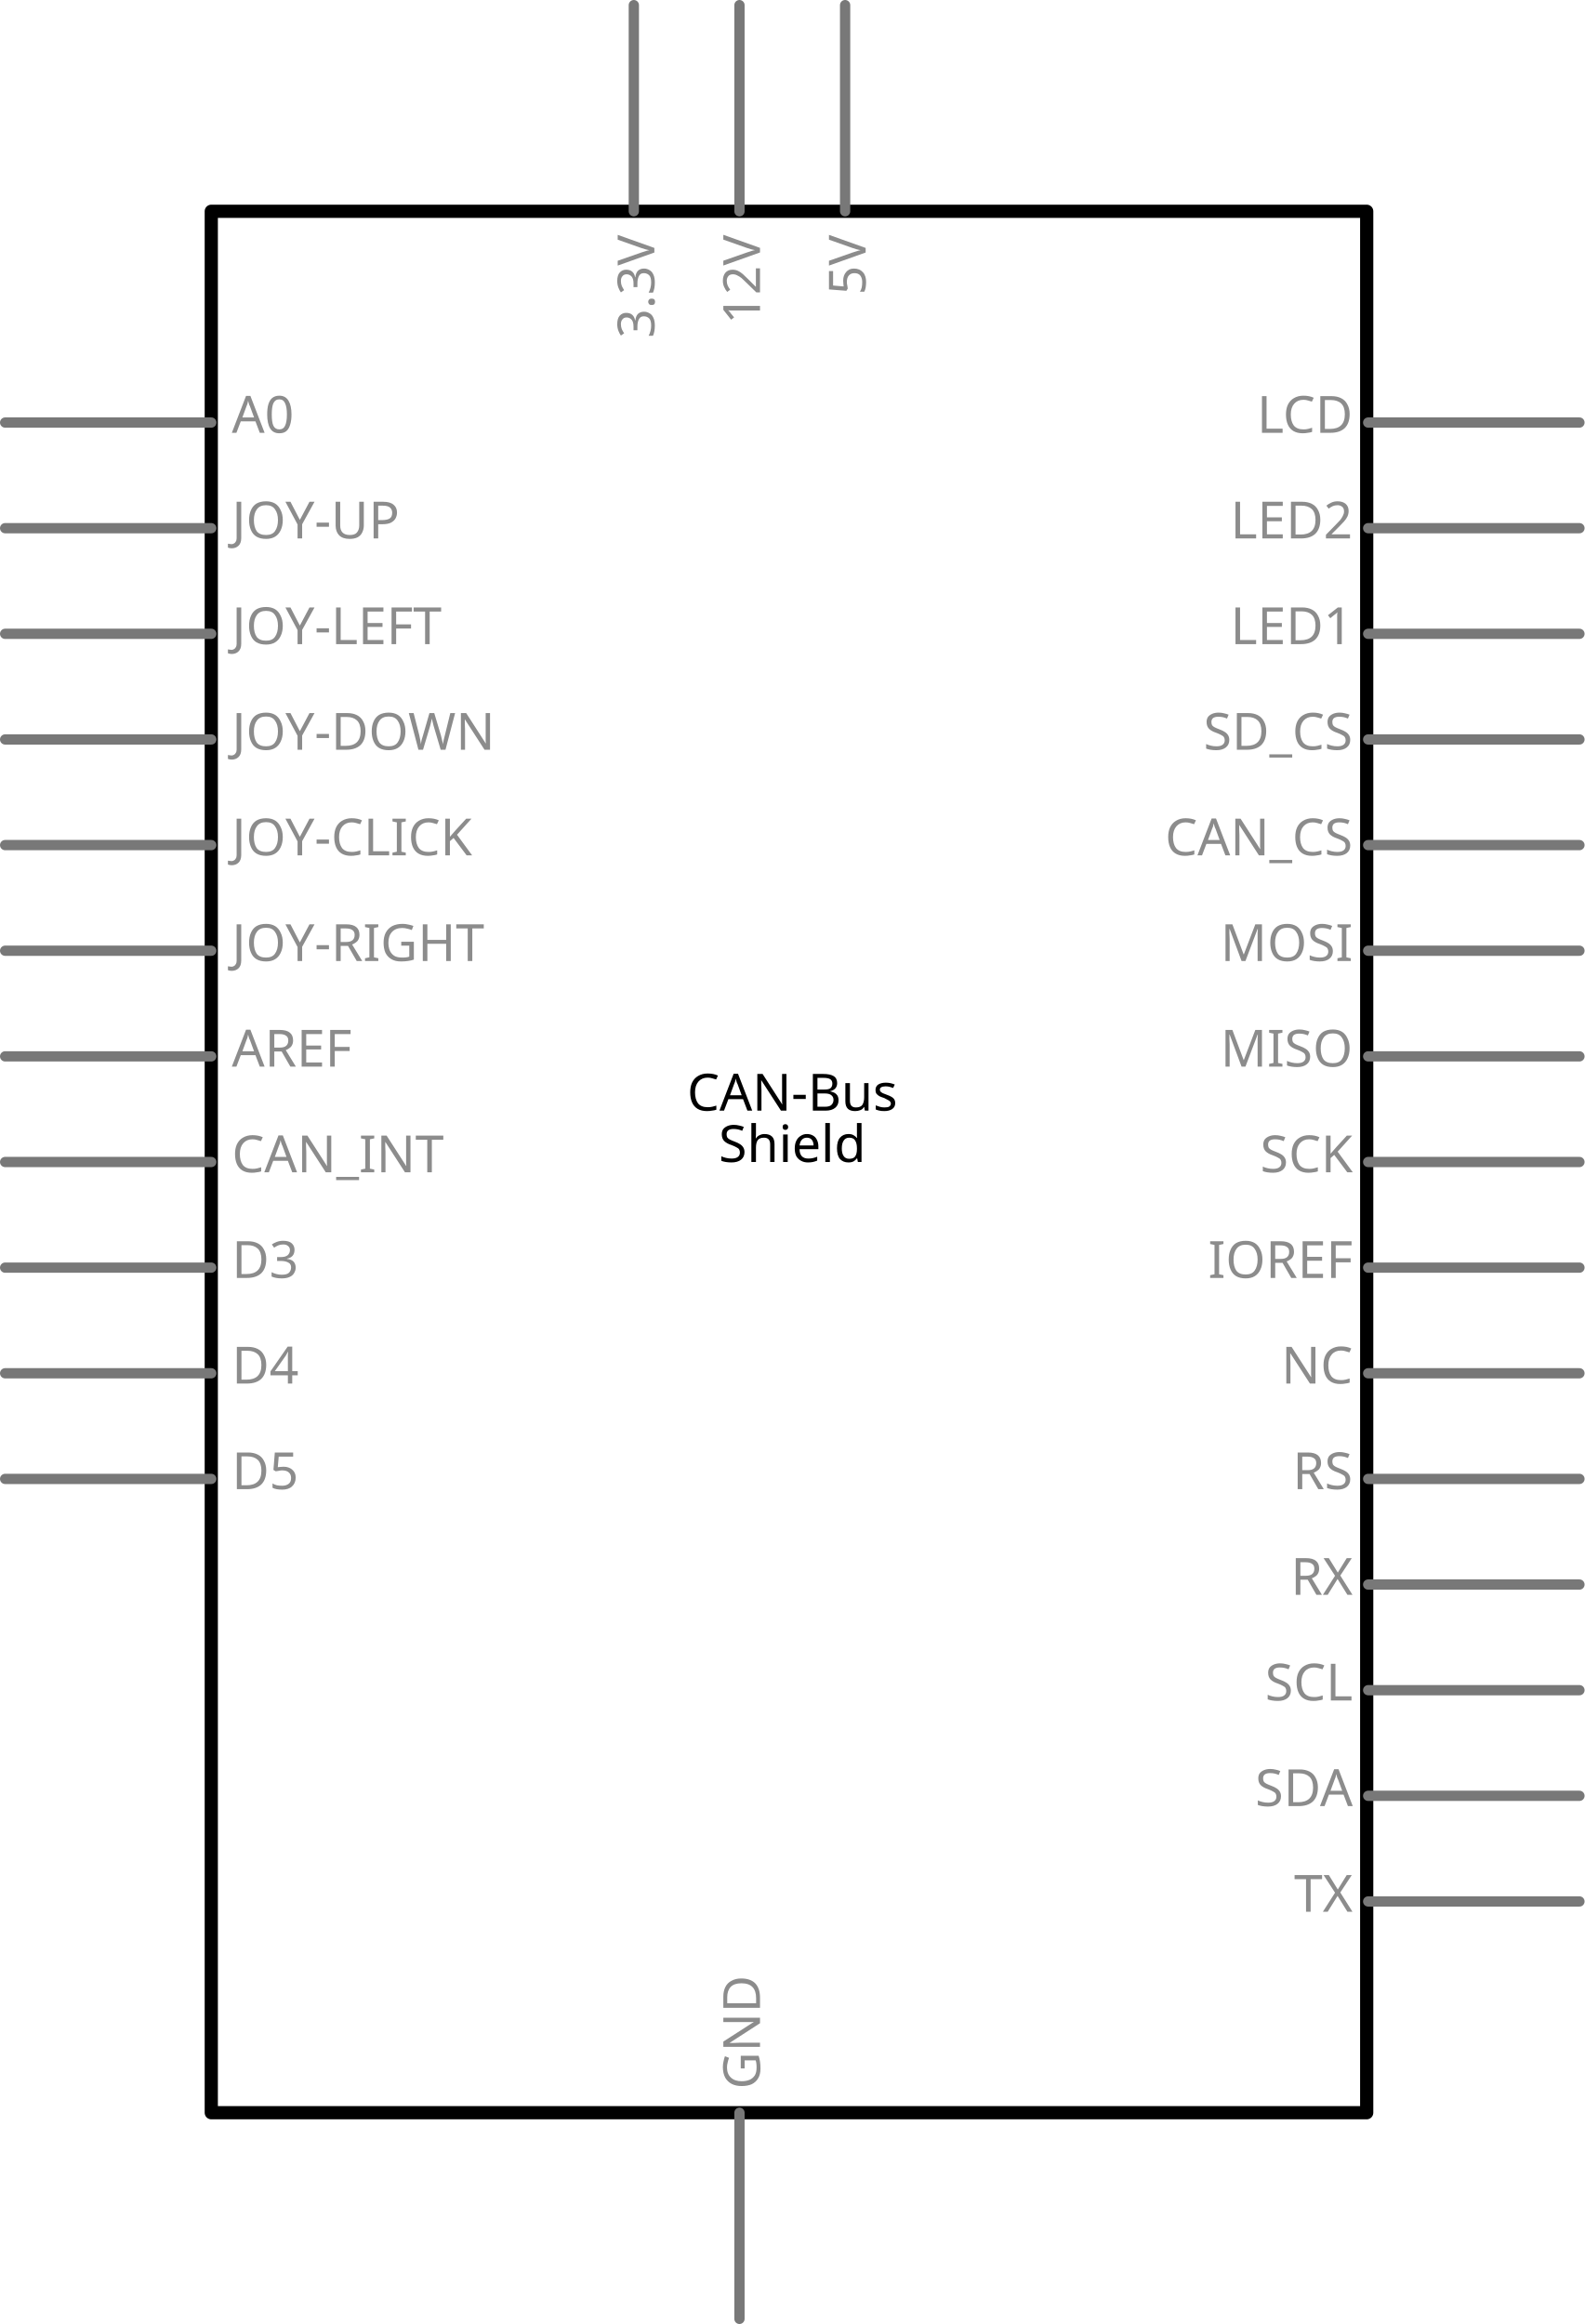
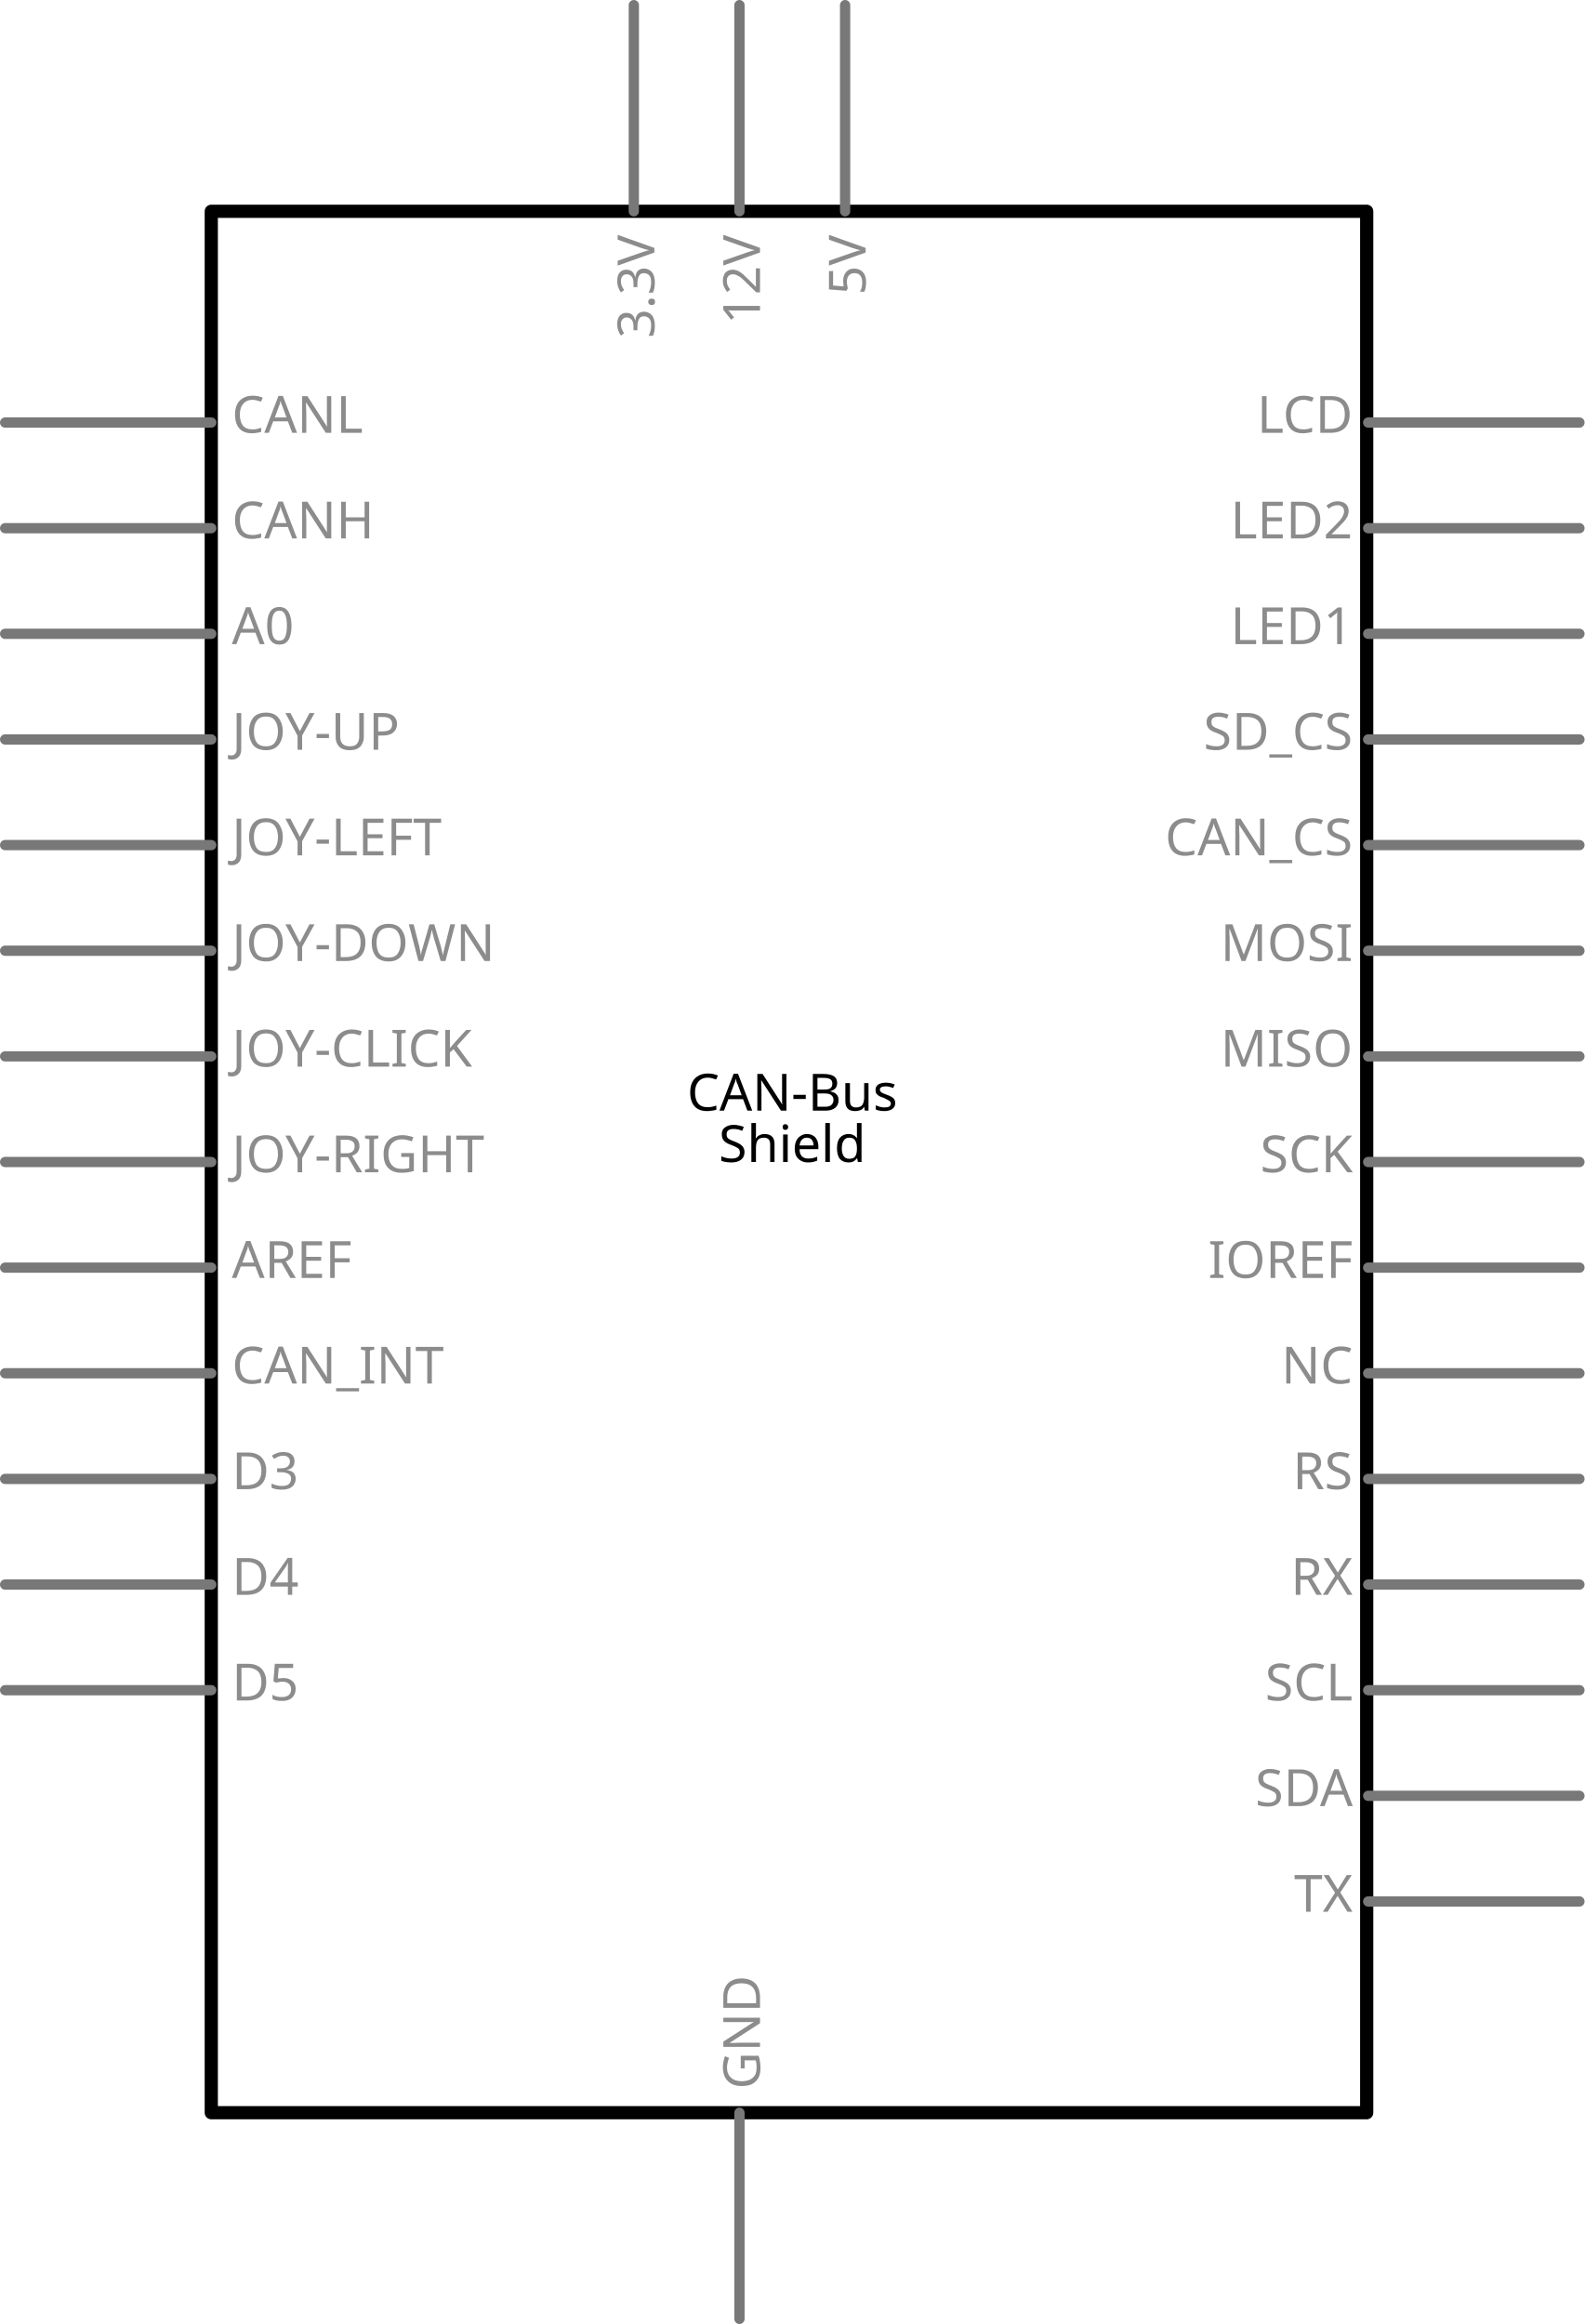
<svg xmlns="http://www.w3.org/2000/svg" width="1.5in" x="0in" version="1.2" y="0in" height="2.2in" viewBox="0 0 108 158.4" baseProfile="tiny">
  <g id="schematic">
    <rect width="78.75" x="14.4" y="14.4" fill="none" height="129.6" stroke="#000000" stroke-linejoin="round" stroke-linecap="round" stroke-width="0.9" />
    <text x="54" y="75.7" font-family="'Droid Sans'" fill="#000000" text-anchor="middle" stroke="none" id="label" font-size="3.5">CAN-Bus</text>
    <text x="54" y="79.2" font-family="'Droid Sans'" fill="#000000" text-anchor="middle" stroke="none" id="label" font-size="3.5">Shield</text>
    <line fill="none" stroke="#787878" stroke-linejoin="round" stroke-linecap="round" y1="28.8" stroke-width="0.7" x1="0.35" y2="28.8" x2="14.4" />
-     <rect width="14.4" x="0" y="28.45" fill="none" height="0.7" id="connector93pin" stroke-width="0" connectorName="A0" />
-     <rect width="0" x="0" y="28.45" fill="none" height="0.7" id="connector93terminal" stroke-width="0" />
-     <text x="15.8" y="29.5" font-family="'Droid Sans'" fill="#8c8c8c" text-anchor="start" stroke="none" id="label93" font-size="3.5">A0</text>
+     <rect width="14.4" x="0" y="28.45" fill="none" height="0.7" id="connector39pin" stroke-width="0" connectorName="CANL" />
+     <rect width="0" x="0" y="28.45" fill="none" height="0.7" id="connector39terminal" stroke-width="0" />
+     <text x="15.8" y="29.5" font-family="'Droid Sans'" fill="#8c8c8c" text-anchor="start" stroke="none" id="label39" font-size="3.5">CANL</text>
    <line fill="none" stroke="#787878" stroke-linejoin="round" stroke-linecap="round" y1="36" stroke-width="0.7" x1="0.35" y2="36" x2="14.4" />
-     <rect width="14.4" x="0" y="35.65" fill="none" height="0.7" id="connector94pin" stroke-width="0" connectorName="JOY-UP" />
-     <rect width="0" x="0" y="35.65" fill="none" height="0.7" id="connector94terminal" stroke-width="0" />
-     <text x="15.8" y="36.7" font-family="'Droid Sans'" fill="#8c8c8c" text-anchor="start" stroke="none" id="label94" font-size="3.5">JOY-UP</text>
+     <rect width="14.4" x="0" y="35.65" fill="none" height="0.7" id="connector38pin" stroke-width="0" connectorName="CANH" />
+     <rect width="0" x="0" y="35.65" fill="none" height="0.7" id="connector38terminal" stroke-width="0" />
+     <text x="15.8" y="36.7" font-family="'Droid Sans'" fill="#8c8c8c" text-anchor="start" stroke="none" id="label38" font-size="3.5">CANH</text>
    <line fill="none" stroke="#787878" stroke-linejoin="round" stroke-linecap="round" y1="43.2" stroke-width="0.7" x1="0.35" y2="43.2" x2="14.4" />
-     <rect width="14.4" x="0" y="42.85" fill="none" height="0.7" id="connector95pin" stroke-width="0" connectorName="JOY-LEFT" />
-     <rect width="0" x="0" y="42.85" fill="none" height="0.7" id="connector95terminal" stroke-width="0" />
-     <text x="15.8" y="43.9" font-family="'Droid Sans'" fill="#8c8c8c" text-anchor="start" stroke="none" id="label95" font-size="3.5">JOY-LEFT</text>
+     <rect width="14.4" x="0" y="42.85" fill="none" height="0.7" id="connector93pin" stroke-width="0" connectorName="A0" />
+     <rect width="0" x="0" y="42.85" fill="none" height="0.7" id="connector93terminal" stroke-width="0" />
+     <text x="15.8" y="43.9" font-family="'Droid Sans'" fill="#8c8c8c" text-anchor="start" stroke="none" id="label93" font-size="3.5">A0</text>
    <line fill="none" stroke="#787878" stroke-linejoin="round" stroke-linecap="round" y1="50.4" stroke-width="0.7" x1="0.35" y2="50.4" x2="14.4" />
-     <rect width="14.4" x="0" y="50.05" fill="none" height="0.7" id="connector96pin" stroke-width="0" connectorName="JOY-DOWN" />
-     <rect width="0" x="0" y="50.05" fill="none" height="0.7" id="connector96terminal" stroke-width="0" />
-     <text x="15.8" y="51.1" font-family="'Droid Sans'" fill="#8c8c8c" text-anchor="start" stroke="none" id="label96" font-size="3.5">JOY-DOWN</text>
+     <rect width="14.4" x="0" y="50.05" fill="none" height="0.7" id="connector94pin" stroke-width="0" connectorName="JOY-UP" />
+     <rect width="0" x="0" y="50.05" fill="none" height="0.7" id="connector94terminal" stroke-width="0" />
+     <text x="15.8" y="51.1" font-family="'Droid Sans'" fill="#8c8c8c" text-anchor="start" stroke="none" id="label94" font-size="3.5">JOY-UP</text>
    <line fill="none" stroke="#787878" stroke-linejoin="round" stroke-linecap="round" y1="57.6" stroke-width="0.7" x1="0.35" y2="57.6" x2="14.4" />
-     <rect width="14.4" x="0" y="57.25" fill="none" height="0.7" id="connector97pin" stroke-width="0" connectorName="JOY-CLICK" />
-     <rect width="0" x="0" y="57.25" fill="none" height="0.7" id="connector97terminal" stroke-width="0" />
-     <text x="15.8" y="58.3" font-family="'Droid Sans'" fill="#8c8c8c" text-anchor="start" stroke="none" id="label97" font-size="3.5">JOY-CLICK</text>
+     <rect width="14.4" x="0" y="57.25" fill="none" height="0.7" id="connector95pin" stroke-width="0" connectorName="JOY-LEFT" />
+     <rect width="0" x="0" y="57.25" fill="none" height="0.7" id="connector95terminal" stroke-width="0" />
+     <text x="15.8" y="58.3" font-family="'Droid Sans'" fill="#8c8c8c" text-anchor="start" stroke="none" id="label95" font-size="3.5">JOY-LEFT</text>
    <line fill="none" stroke="#787878" stroke-linejoin="round" stroke-linecap="round" y1="64.8" stroke-width="0.7" x1="0.35" y2="64.8" x2="14.4" />
-     <rect width="14.4" x="0" y="64.45" fill="none" height="0.7" id="connector98pin" stroke-width="0" connectorName="JOY-RIGHT" />
-     <rect width="0" x="0" y="64.45" fill="none" height="0.7" id="connector98terminal" stroke-width="0" />
-     <text x="15.8" y="65.5" font-family="'Droid Sans'" fill="#8c8c8c" text-anchor="start" stroke="none" id="label98" font-size="3.5">JOY-RIGHT</text>
+     <rect width="14.4" x="0" y="64.45" fill="none" height="0.7" id="connector96pin" stroke-width="0" connectorName="JOY-DOWN" />
+     <rect width="0" x="0" y="64.45" fill="none" height="0.7" id="connector96terminal" stroke-width="0" />
+     <text x="15.8" y="65.5" font-family="'Droid Sans'" fill="#8c8c8c" text-anchor="start" stroke="none" id="label96" font-size="3.5">JOY-DOWN</text>
    <line fill="none" stroke="#787878" stroke-linejoin="round" stroke-linecap="round" y1="72" stroke-width="0.7" x1="0.35" y2="72" x2="14.4" />
-     <rect width="14.4" x="0" y="71.65" fill="none" height="0.7" id="connector99pin" stroke-width="0" connectorName="AREF" />
-     <rect width="0" x="0" y="71.65" fill="none" height="0.7" id="connector99terminal" stroke-width="0" />
-     <text x="15.8" y="72.7" font-family="'Droid Sans'" fill="#8c8c8c" text-anchor="start" stroke="none" id="label99" font-size="3.5">AREF</text>
+     <rect width="14.4" x="0" y="71.65" fill="none" height="0.7" id="connector97pin" stroke-width="0" connectorName="JOY-CLICK" />
+     <rect width="0" x="0" y="71.65" fill="none" height="0.7" id="connector97terminal" stroke-width="0" />
+     <text x="15.8" y="72.7" font-family="'Droid Sans'" fill="#8c8c8c" text-anchor="start" stroke="none" id="label97" font-size="3.5">JOY-CLICK</text>
    <line fill="none" stroke="#787878" stroke-linejoin="round" stroke-linecap="round" y1="79.2" stroke-width="0.7" x1="0.35" y2="79.2" x2="14.4" />
-     <rect width="14.4" x="0" y="78.85" fill="none" height="0.7" id="connector100pin" stroke-width="0" connectorName="CAN_INT" />
-     <rect width="0" x="0" y="78.85" fill="none" height="0.7" id="connector100terminal" stroke-width="0" />
-     <text x="15.8" y="79.9" font-family="'Droid Sans'" fill="#8c8c8c" text-anchor="start" stroke="none" id="label100" font-size="3.5">CAN_INT</text>
+     <rect width="14.4" x="0" y="78.85" fill="none" height="0.7" id="connector98pin" stroke-width="0" connectorName="JOY-RIGHT" />
+     <rect width="0" x="0" y="78.85" fill="none" height="0.7" id="connector98terminal" stroke-width="0" />
+     <text x="15.8" y="79.9" font-family="'Droid Sans'" fill="#8c8c8c" text-anchor="start" stroke="none" id="label98" font-size="3.5">JOY-RIGHT</text>
    <line fill="none" stroke="#787878" stroke-linejoin="round" stroke-linecap="round" y1="86.4" stroke-width="0.7" x1="0.35" y2="86.4" x2="14.4" />
-     <rect width="14.4" x="0" y="86.05" fill="none" height="0.7" id="connector101pin" stroke-width="0" connectorName="D3" />
-     <rect width="0" x="0" y="86.05" fill="none" height="0.7" id="connector101terminal" stroke-width="0" />
-     <text x="15.8" y="87.1" font-family="'Droid Sans'" fill="#8c8c8c" text-anchor="start" stroke="none" id="label101" font-size="3.5">D3</text>
+     <rect width="14.4" x="0" y="86.05" fill="none" height="0.7" id="connector99pin" stroke-width="0" connectorName="AREF" />
+     <rect width="0" x="0" y="86.05" fill="none" height="0.7" id="connector99terminal" stroke-width="0" />
+     <text x="15.8" y="87.1" font-family="'Droid Sans'" fill="#8c8c8c" text-anchor="start" stroke="none" id="label99" font-size="3.5">AREF</text>
    <line fill="none" stroke="#787878" stroke-linejoin="round" stroke-linecap="round" y1="93.6" stroke-width="0.7" x1="0.35" y2="93.6" x2="14.4" />
-     <rect width="14.4" x="0" y="93.25" fill="none" height="0.7" id="connector102pin" stroke-width="0" connectorName="D4" />
-     <rect width="0" x="0" y="93.25" fill="none" height="0.7" id="connector102terminal" stroke-width="0" />
-     <text x="15.8" y="94.3" font-family="'Droid Sans'" fill="#8c8c8c" text-anchor="start" stroke="none" id="label102" font-size="3.5">D4</text>
+     <rect width="14.4" x="0" y="93.25" fill="none" height="0.7" id="connector100pin" stroke-width="0" connectorName="CAN_INT" />
+     <rect width="0" x="0" y="93.25" fill="none" height="0.7" id="connector100terminal" stroke-width="0" />
+     <text x="15.8" y="94.3" font-family="'Droid Sans'" fill="#8c8c8c" text-anchor="start" stroke="none" id="label100" font-size="3.5">CAN_INT</text>
    <line fill="none" stroke="#787878" stroke-linejoin="round" stroke-linecap="round" y1="100.8" stroke-width="0.7" x1="0.35" y2="100.8" x2="14.4" />
-     <rect width="14.4" x="0" y="100.45" fill="none" height="0.7" id="connector103pin" stroke-width="0" connectorName="D5" />
-     <rect width="0" x="0" y="100.45" fill="none" height="0.7" id="connector103terminal" stroke-width="0" />
-     <text x="15.8" y="101.5" font-family="'Droid Sans'" fill="#8c8c8c" text-anchor="start" stroke="none" id="label103" font-size="3.5">D5</text>
+     <rect width="14.4" x="0" y="100.45" fill="none" height="0.7" id="connector101pin" stroke-width="0" connectorName="D3" />
+     <rect width="0" x="0" y="100.45" fill="none" height="0.7" id="connector101terminal" stroke-width="0" />
+     <text x="15.8" y="101.5" font-family="'Droid Sans'" fill="#8c8c8c" text-anchor="start" stroke="none" id="label101" font-size="3.5">D3</text>
+     <line fill="none" stroke="#787878" stroke-linejoin="round" stroke-linecap="round" y1="108" stroke-width="0.7" x1="0.35" y2="108" x2="14.4" />
+     <rect width="14.4" x="0" y="107.65" fill="none" height="0.7" id="connector102pin" stroke-width="0" connectorName="D4" />
+     <rect width="0" x="0" y="107.65" fill="none" height="0.7" id="connector102terminal" stroke-width="0" />
+     <text x="15.8" y="108.7" font-family="'Droid Sans'" fill="#8c8c8c" text-anchor="start" stroke="none" id="label102" font-size="3.5">D4</text>
+     <line fill="none" stroke="#787878" stroke-linejoin="round" stroke-linecap="round" y1="115.2" stroke-width="0.7" x1="0.35" y2="115.2" x2="14.4" />
+     <rect width="14.4" x="0" y="114.85" fill="none" height="0.7" id="connector103pin" stroke-width="0" connectorName="D5" />
+     <rect width="0" x="0" y="114.85" fill="none" height="0.7" id="connector103terminal" stroke-width="0" />
+     <text x="15.8" y="115.9" font-family="'Droid Sans'" fill="#8c8c8c" text-anchor="start" stroke="none" id="label103" font-size="3.5">D5</text>
    <line fill="none" stroke="#787878" stroke-linejoin="round" stroke-linecap="round" y1="28.8" stroke-width="0.7" x1="93.25" y2="28.8" x2="107.65" />
    <rect width="14.4" x="93.6" y="28.45" fill="none" connectorname="LCD" height="0.7" id="connector104pin" stroke-width="0" />
    <rect width="0" x="108" y="28.45" fill="none" height="0.7" id="connector104terminal" stroke-width="0" />
    <text x="92.2" y="29.5" font-family="'Droid Sans'" fill="#8c8c8c" text-anchor="end" stroke="none" id="label104" font-size="3.5">LCD</text>
    <line fill="none" stroke="#787878" stroke-linejoin="round" stroke-linecap="round" y1="36" stroke-width="0.7" x1="93.25" y2="36" x2="107.65" />
    <rect width="14.4" x="93.6" y="35.65" fill="none" connectorname="LED2" height="0.7" id="connector105pin" stroke-width="0" />
    <rect width="0" x="108" y="35.65" fill="none" height="0.7" id="connector105terminal" stroke-width="0" />
    <text x="92.2" y="36.7" font-family="'Droid Sans'" fill="#8c8c8c" text-anchor="end" stroke="none" id="label105" font-size="3.5">LED2</text>
    <line fill="none" stroke="#787878" stroke-linejoin="round" stroke-linecap="round" y1="43.2" stroke-width="0.7" x1="93.25" y2="43.2" x2="107.65" />
    <rect width="14.4" x="93.6" y="42.85" fill="none" connectorname="LED1" height="0.7" id="connector106pin" stroke-width="0" />
    <rect width="0" x="108" y="42.85" fill="none" height="0.7" id="connector106terminal" stroke-width="0" />
    <text x="92.2" y="43.9" font-family="'Droid Sans'" fill="#8c8c8c" text-anchor="end" stroke="none" id="label106" font-size="3.5">LED1</text>
    <line fill="none" stroke="#787878" stroke-linejoin="round" stroke-linecap="round" y1="50.4" stroke-width="0.7" x1="93.25" y2="50.4" x2="107.65" />
    <rect width="14.4" x="93.6" y="50.05" fill="none" connectorname="SD_CS" height="0.7" id="connector107pin" stroke-width="0" />
    <rect width="0" x="108" y="50.05" fill="none" height="0.7" id="connector107terminal" stroke-width="0" />
    <text x="92.2" y="51.1" font-family="'Droid Sans'" fill="#8c8c8c" text-anchor="end" stroke="none" id="label107" font-size="3.5">SD_CS</text>
    <line fill="none" stroke="#787878" stroke-linejoin="round" stroke-linecap="round" y1="57.6" stroke-width="0.7" x1="93.25" y2="57.6" x2="107.65" />
    <rect width="14.4" x="93.6" y="57.25" fill="none" connectorname="CAN_CS" height="0.7" id="connector108pin" stroke-width="0" />
    <rect width="0" x="108" y="57.25" fill="none" height="0.7" id="connector108terminal" stroke-width="0" />
    <text x="92.2" y="58.3" font-family="'Droid Sans'" fill="#8c8c8c" text-anchor="end" stroke="none" id="label108" font-size="3.5">CAN_CS</text>
    <line fill="none" stroke="#787878" stroke-linejoin="round" stroke-linecap="round" y1="64.8" stroke-width="0.7" x1="93.25" y2="64.8" x2="107.65" />
    <rect width="14.4" x="93.6" y="64.45" fill="none" connectorname="MOSI" height="0.7" id="connector109pin" stroke-width="0" />
    <rect width="0" x="108" y="64.45" fill="none" height="0.7" id="connector109terminal" stroke-width="0" />
    <text x="92.2" y="65.5" font-family="'Droid Sans'" fill="#8c8c8c" text-anchor="end" stroke="none" id="label109" font-size="3.5">MOSI</text>
    <line fill="none" stroke="#787878" stroke-linejoin="round" stroke-linecap="round" y1="72" stroke-width="0.7" x1="93.25" y2="72" x2="107.65" />
    <rect width="14.4" x="93.6" y="71.65" fill="none" connectorname="MISO" height="0.7" id="connector110pin" stroke-width="0" />
    <rect width="0" x="108" y="71.65" fill="none" height="0.7" id="connector110terminal" stroke-width="0" />
    <text x="92.2" y="72.7" font-family="'Droid Sans'" fill="#8c8c8c" text-anchor="end" stroke="none" id="label110" font-size="3.5">MISO</text>
    <line fill="none" stroke="#787878" stroke-linejoin="round" stroke-linecap="round" y1="79.2" stroke-width="0.7" x1="93.25" y2="79.2" x2="107.65" />
    <rect width="14.4" x="93.6" y="78.85" fill="none" connectorname="SCK" height="0.7" id="connector111pin" stroke-width="0" />
    <rect width="0" x="108" y="78.85" fill="none" height="0.7" id="connector111terminal" stroke-width="0" />
    <text x="92.2" y="79.9" font-family="'Droid Sans'" fill="#8c8c8c" text-anchor="end" stroke="none" id="label111" font-size="3.5">SCK</text>
    <line fill="none" stroke="#787878" stroke-linejoin="round" stroke-linecap="round" y1="86.4" stroke-width="0.7" x1="93.25" y2="86.4" x2="107.65" />
    <rect width="14.4" x="93.6" y="86.05" fill="none" connectorname="IOREF" height="0.7" id="connector115pin" stroke-width="0" />
    <rect width="0" x="108" y="86.05" fill="none" height="0.7" id="connector115terminal" stroke-width="0" />
    <text x="92.2" y="87.1" font-family="'Droid Sans'" fill="#8c8c8c" text-anchor="end" stroke="none" id="label115" font-size="3.5">IOREF</text>
    <line fill="none" stroke="#787878" stroke-linejoin="round" stroke-linecap="round" y1="93.6" stroke-width="0.7" x1="93.25" y2="93.6" x2="107.65" />
    <rect width="14.4" x="93.6" y="93.25" fill="none" connectorname="NC" height="0.7" id="connector116pin" stroke-width="0" />
    <rect width="0" x="108" y="93.25" fill="none" height="0.7" id="connector116terminal" stroke-width="0" />
    <text x="92.2" y="94.3" font-family="'Droid Sans'" fill="#8c8c8c" text-anchor="end" stroke="none" id="label116" font-size="3.5">NC</text>
    <line fill="none" stroke="#787878" stroke-linejoin="round" stroke-linecap="round" y1="100.8" stroke-width="0.7" x1="93.25" y2="100.8" x2="107.65" />
    <rect width="14.4" x="93.6" y="100.45" fill="none" connectorname="RS" height="0.7" id="connector117pin" stroke-width="0" />
    <rect width="0" x="108" y="100.45" fill="none" height="0.7" id="connector117terminal" stroke-width="0" />
    <text x="92.2" y="101.5" font-family="'Droid Sans'" fill="#8c8c8c" text-anchor="end" stroke="none" id="label117" font-size="3.5">RS</text>
    <line fill="none" stroke="#787878" stroke-linejoin="round" stroke-linecap="round" y1="108" stroke-width="0.7" x1="93.25" y2="108" x2="107.65" />
    <rect width="14.4" x="93.6" y="107.65" fill="none" connectorname="RX" height="0.7" id="connector118pin" stroke-width="0" />
    <rect width="0" x="108" y="107.65" fill="none" height="0.7" id="connector118terminal" stroke-width="0" />
    <text x="92.2" y="108.7" font-family="'Droid Sans'" fill="#8c8c8c" text-anchor="end" stroke="none" id="label118" font-size="3.5">RX</text>
    <line fill="none" stroke="#787878" stroke-linejoin="round" stroke-linecap="round" y1="115.2" stroke-width="0.7" x1="93.25" y2="115.2" x2="107.65" />
    <rect width="14.4" x="93.6" y="114.85" fill="none" connectorname="SCL" height="0.7" id="connector119pin" stroke-width="0" />
    <rect width="0" x="108" y="114.85" fill="none" height="0.7" id="connector119terminal" stroke-width="0" />
    <text x="92.2" y="115.9" font-family="'Droid Sans'" fill="#8c8c8c" text-anchor="end" stroke="none" id="label119" font-size="3.5">SCL</text>
    <line fill="none" stroke="#787878" stroke-linejoin="round" stroke-linecap="round" y1="122.4" stroke-width="0.7" x1="93.25" y2="122.4" x2="107.65" />
    <rect width="14.4" x="93.6" y="122.05" fill="none" connectorname="SDA" height="0.7" id="connector120pin" stroke-width="0" />
    <rect width="0" x="108" y="122.05" fill="none" height="0.7" id="connector120terminal" stroke-width="0" />
    <text x="92.2" y="123.1" font-family="'Droid Sans'" fill="#8c8c8c" text-anchor="end" stroke="none" id="label120" font-size="3.5">SDA</text>
    <line fill="none" stroke="#787878" stroke-linejoin="round" stroke-linecap="round" y1="129.6" stroke-width="0.7" x1="93.25" y2="129.6" x2="107.65" />
    <rect width="14.4" x="93.6" y="129.25" fill="none" connectorname="TX" height="0.7" id="connector121pin" stroke-width="0" />
    <rect width="0" x="108" y="129.25" fill="none" height="0.7" id="connector121terminal" stroke-width="0" />
    <text x="92.2" y="130.3" font-family="'Droid Sans'" fill="#8c8c8c" text-anchor="end" stroke="none" id="label121" font-size="3.5">TX</text>
    <line fill="none" stroke="#787878" stroke-linejoin="round" stroke-linecap="round" y1="0.35" stroke-width="0.7" x1="43.2" y2="14.4" x2="43.2" />
    <rect width="0.7" x="42.85" y="0" fill="none" connectorname="3.3V" height="14.4" id="connector91pin" stroke-width="0" />
    <rect width="0.7" x="42.85" y="0" fill="none" height="0" id="connector91terminal" stroke-width="0" />
    <g transform="matrix(1, 0, 0, 1, 44.6, 16)">
      <g transform="rotate(270)">
        <text x="0" y="0" font-family="'Droid Sans'" fill="#8c8c8c" text-anchor="end" stroke="none" id="label91" font-size="3.5">3.3V</text>
      </g>
    </g>
    <line fill="none" stroke="#787878" stroke-linejoin="round" stroke-linecap="round" y1="0.35" stroke-width="0.7" x1="50.4" y2="14.4" x2="50.4" />
    <rect width="0.7" x="50.05" y="0" fill="none" connectorname="12V" height="14.4" id="connector122pin" stroke-width="0" />
    <rect width="0.7" x="50.05" y="0" fill="none" height="0" id="connector122terminal" stroke-width="0" />
    <g transform="matrix(1, 0, 0, 1, 51.8, 16)">
      <g transform="rotate(270)">
        <text x="0" y="0" font-family="'Droid Sans'" fill="#8c8c8c" text-anchor="end" stroke="none" id="label122" font-size="3.5">12V</text>
      </g>
    </g>
    <line fill="none" stroke="#787878" stroke-linejoin="round" stroke-linecap="round" y1="0.35" stroke-width="0.7" x1="57.6" y2="14.4" x2="57.6" />
-     <rect width="0.7" x="57.25" y="0" fill="none" connectorname="5V" height="14.4" id="connector31pin" stroke-width="0" />
-     <rect width="0.7" x="57.25" y="0" fill="none" height="0" id="connector31terminal" stroke-width="0" />
+     <rect width="0.7" x="57.25" y="0" fill="none" connectorname="5V" height="14.4" id="connector36pin" stroke-width="0" />
+     <rect width="0.7" x="57.25" y="0" fill="none" height="0" id="connector36terminal" stroke-width="0" />
    <g transform="matrix(1, 0, 0, 1, 59, 16)">
      <g transform="rotate(270)">
-         <text x="0" y="0" font-family="'Droid Sans'" fill="#8c8c8c" text-anchor="end" stroke="none" id="label31" font-size="3.5">5V</text>
+         <text x="0" y="0" font-family="'Droid Sans'" fill="#8c8c8c" text-anchor="end" stroke="none" id="label36" font-size="3.5">5V</text>
      </g>
    </g>
    <line fill="none" stroke="#787878" stroke-linejoin="round" stroke-linecap="round" y1="144" stroke-width="0.7" x1="50.4" y2="158.05" x2="50.4" />
-     <rect width="0.7" x="50.05" y="144" fill="none" connectorname="GND" height="14.4" id="connector112pin" stroke-width="0" />
-     <rect width="0.7" x="50.05" y="158.4" fill="none" height="0" id="connector112terminal" stroke-width="0" />
+     <rect width="0.7" x="50.05" y="144" fill="none" connectorname="GND" height="14.4" id="connector37pin" stroke-width="0" />
+     <rect width="0.7" x="50.05" y="158.4" fill="none" height="0" id="connector37terminal" stroke-width="0" />
    <g transform="matrix(1, 0, 0, 1, 51.8, 142.4)">
      <g transform="rotate(270)">
-         <text x="0" y="0" font-family="'Droid Sans'" fill="#8c8c8c" text-anchor="start" stroke="none" id="label112" font-size="3.5">GND</text>
+         <text x="0" y="0" font-family="'Droid Sans'" fill="#8c8c8c" text-anchor="start" stroke="none" id="label37" font-size="3.5">GND</text>
      </g>
    </g>
    <rect width="0.7" x="57.25" y="0" fill="none" connectorname="5V" height="14.4" id="connector92pin" stroke-width="0" />
    <rect width="0.7" x="57.25" y="0" fill="none" height="0" id="connector92terminal" stroke-width="0" />
-     <rect width="0.7" x="57.25" y="0" fill="none" connectorname="5V" height="14.4" id="connector36pin" stroke-width="0" />
-     <rect width="0.7" x="57.25" y="0" fill="none" height="0" id="connector36terminal" stroke-width="0" />
+     <rect width="0.7" x="50.05" y="144" fill="none" connectorname="GND" height="14.4" id="connector112pin" stroke-width="0" />
+     <rect width="0.7" x="50.05" y="158.4" fill="none" height="0" id="connector112terminal" stroke-width="0" />
    <rect width="0.7" x="50.05" y="144" fill="none" connectorname="GND" height="14.4" id="connector113pin" stroke-width="0" />
    <rect width="0.7" x="50.05" y="158.4" fill="none" height="0" id="connector113terminal" stroke-width="0" />
    <rect width="0.7" x="50.05" y="144" fill="none" connectorname="GND" height="14.4" id="connector114pin" stroke-width="0" />
    <rect width="0.7" x="50.05" y="158.4" fill="none" height="0" id="connector114terminal" stroke-width="0" />
  </g>
</svg>
